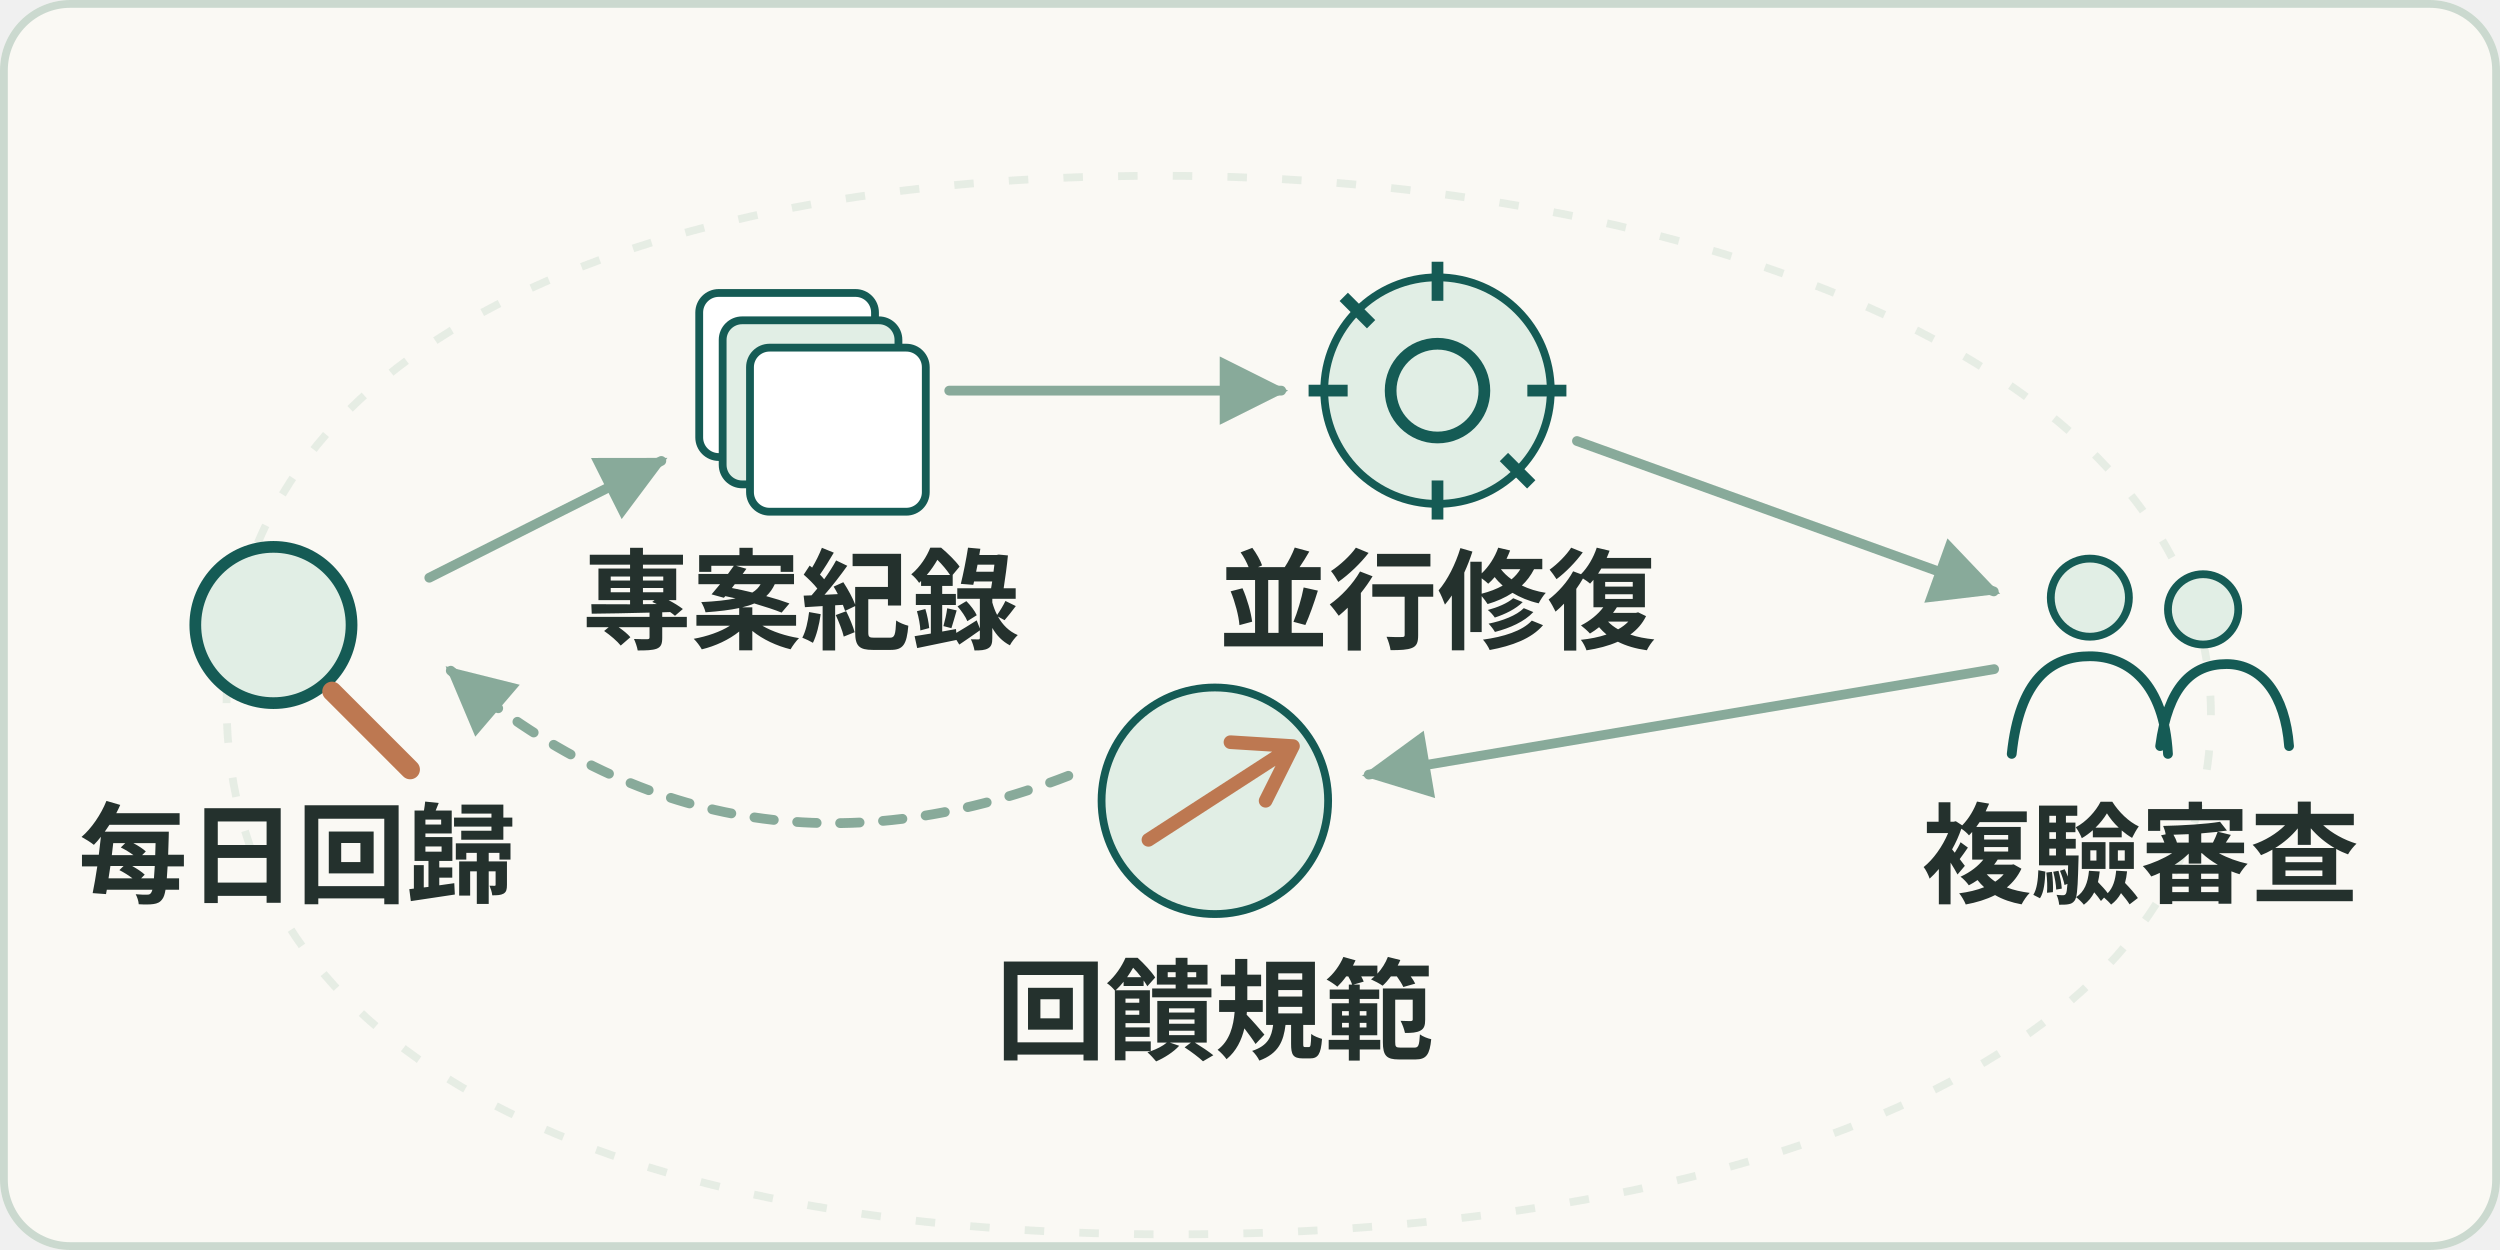
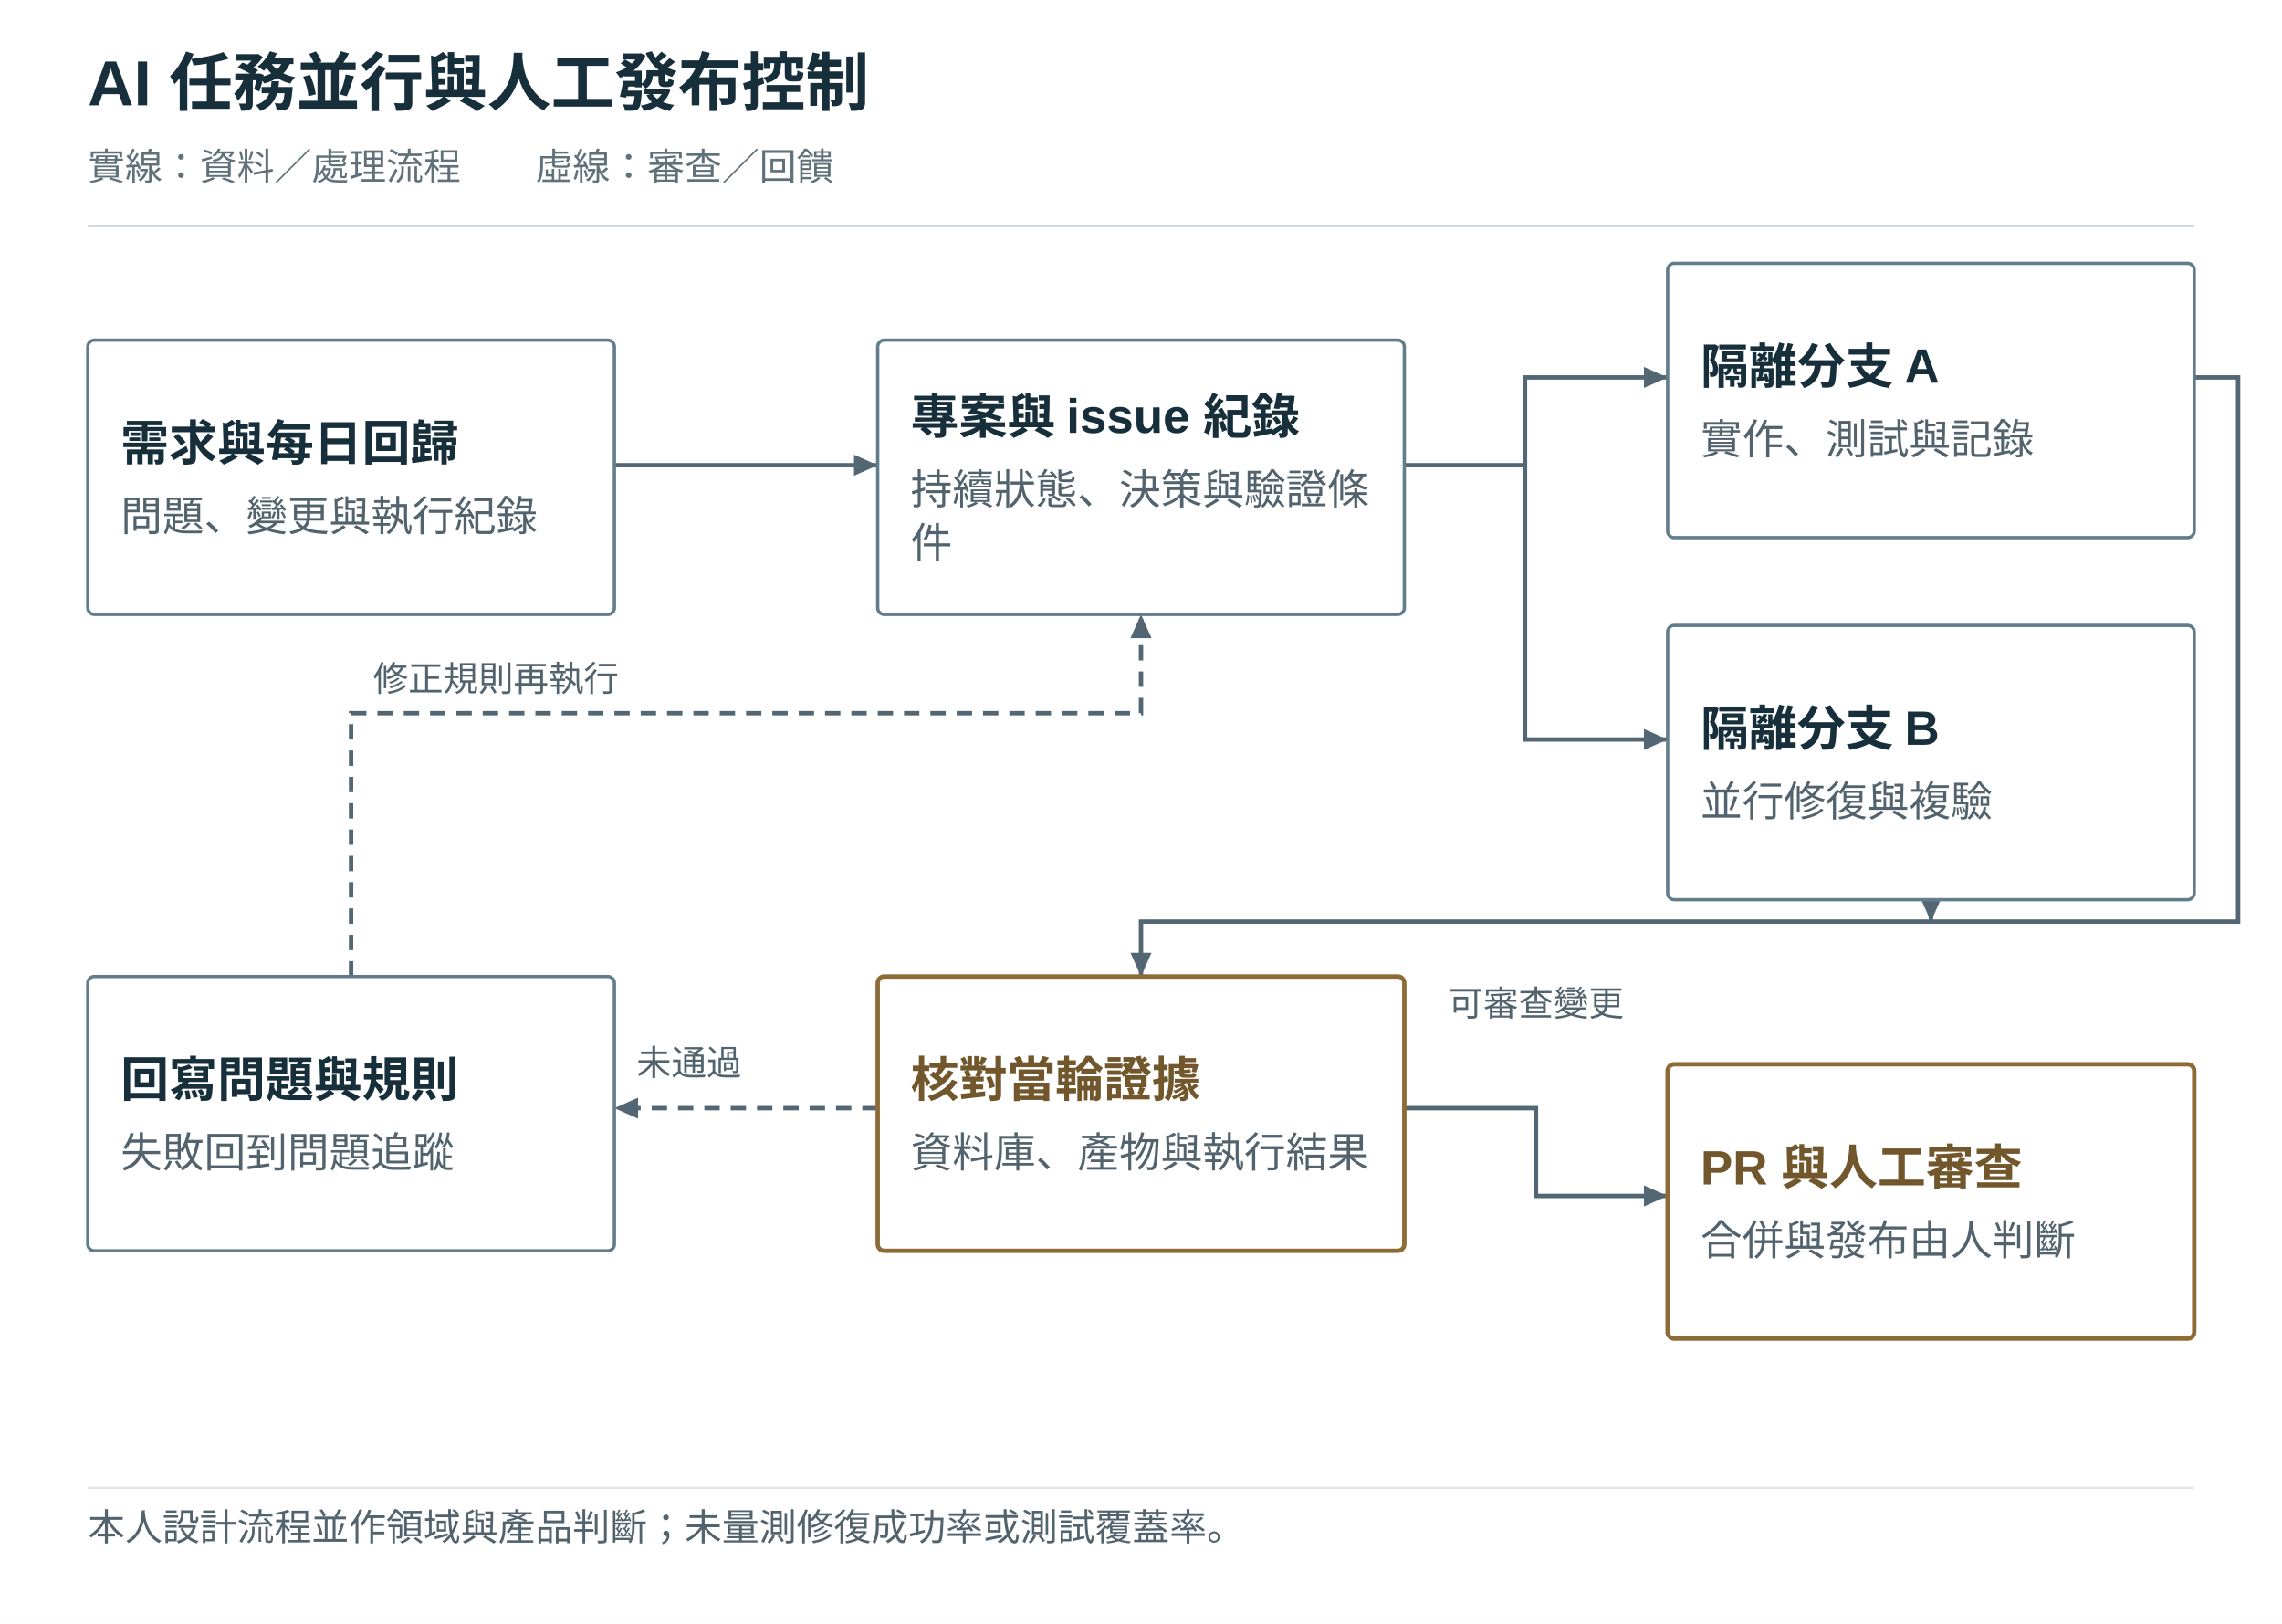
- <svg xmlns="http://www.w3.org/2000/svg" viewBox="0 0 640 320" role="img" aria-labelledby="title desc">
+ <svg xmlns="http://www.w3.org/2000/svg" viewBox="0 0 1040 740" role="img" aria-labelledby="title desc" lang="zh-Hant">
  <defs>
-     <marker id="arrow-ai-governance" viewBox="0 0 10 10" refX="9" refY="5" markerWidth="7" markerHeight="7" orient="auto-start-reverse">
-       <path d="M0 0L10 5 0 10Z" fill="#88aa9a" />
+     <marker id="ai-governance-zh" viewBox="0 0 10 10" refX="9" refY="5" markerWidth="6" markerHeight="6" orient="auto">
+       <path d="M0 1L9 5L0 9Z" fill="#526773" />
    </marker>
  </defs>
-   <rect width="640" height="320" rx="18" fill="#faf9f4" />
-   <rect x="1" y="1" width="638" height="318" rx="17" fill="none" stroke="#cbd9cf" stroke-width="2" />
-   <g opacity=".65">
-     <path d="M58 180c0-92 105-135 239-135s269 48 269 138-124 133-266 133S58 272 58 180Z" fill="none" stroke="#dce6dc" stroke-width="2" stroke-dasharray="5 9" />
-   </g>
-   <path d="M109.9 147.9 Q139.6 132.9 169.3 118.0" fill="none" stroke="#88aa9a" stroke-width="2.5" stroke-linecap="round" marker-end="url(#arrow-ai-governance)" />
-   <path d="M243.0 100.0 Q285.5 100.0 328.0 100.0" fill="none" stroke="#88aa9a" stroke-width="2.5" stroke-linecap="round" marker-end="url(#arrow-ai-governance)" />
-   <path d="M403.7 112.9 Q457.1 132.2 510.4 151.4" fill="none" stroke="#88aa9a" stroke-width="2.5" stroke-linecap="round" marker-end="url(#arrow-ai-governance)" />
-   <path d="M510.5 171.3 Q430.5 184.8 350.4 198.3" fill="none" stroke="#88aa9a" stroke-width="2.5" stroke-linecap="round" marker-end="url(#arrow-ai-governance)" />
-   <path d="M273.5 198.6 Q186.4 232.5 115.4 171.7" fill="none" stroke="#88aa9a" stroke-width="2.5" stroke-linecap="round" stroke-dasharray="5 6" marker-end="url(#arrow-ai-governance)" />
-   <g transform="translate(76 165)">
-     <circle cx="-6" cy="-5" r="20" fill="#e1eee5" stroke="#155b55" stroke-width="3" />
-     <path d="m9 12 20 20" stroke="#bd7851" stroke-width="5" stroke-linecap="round" />
-     <text x="0" y="64" text-anchor="middle" fill="#24312d" font-family="Noto Sans TC,Microsoft JhengHei,Arial,sans-serif" font-weight="700" font-size="28">每日回歸</text>
-   </g>
-   <g transform="translate(205 100)">
-     <rect x="-26" y="-25" width="45" height="42" rx="5" fill="#fff" stroke="#155b55" stroke-width="2" />
-     <rect x="-20" y="-18" width="45" height="42" rx="5" fill="#e1eee5" stroke="#155b55" stroke-width="2" />
-     <rect x="-13" y="-11" width="45" height="42" rx="5" fill="#fff" stroke="#155b55" stroke-width="2" />
-     <text x="0" y="64" text-anchor="middle" fill="#24312d" font-family="Noto Sans TC,Microsoft JhengHei,Arial,sans-serif" font-weight="700" font-size="28">專案紀錄</text>
-   </g>
-   <g transform="translate(368 100)">
-     <circle r="29" fill="#e1eee5" stroke="#155b55" stroke-width="2" />
-     <circle r="12" fill="none" stroke="#155b55" stroke-width="3" />
-     <path d="M0-23v-10M0 23v10M-23 0h-10M23 0h10M-17-17l-7-7M17 17l7 7" stroke="#155b55" stroke-width="3" />
-     <text x="0" y="64" text-anchor="middle" fill="#24312d" font-family="Noto Sans TC,Microsoft JhengHei,Arial,sans-serif" font-weight="700" font-size="28">並行修復</text>
-   </g>
-   <g transform="translate(548 165)">
-     <circle cx="-13" cy="-12" r="10" fill="#e1eee5" stroke="#155b55" stroke-width="2" />
-     <circle cx="16" cy="-9" r="9" fill="#e1eee5" stroke="#155b55" stroke-width="2" />
-     <path d="M-33 28c2-19 10-25 20-25s19 7 20 25M5 26c2-15 8-21 17-21s15 8 16 21" fill="none" stroke="#155b55" stroke-width="2.5" stroke-linecap="round" />
-     <text x="0" y="64" text-anchor="middle" fill="#24312d" font-family="Noto Sans TC,Microsoft JhengHei,Arial,sans-serif" font-weight="700" font-size="28">複驗審查</text>
-   </g>
-   <g transform="translate(311 205)">
-     <circle r="29" fill="#e1eee5" stroke="#155b55" stroke-width="2" />
-     <path d="M-17 10 17-12M4-15l16 1-7 14" fill="none" stroke="#bd7851" stroke-width="3.5" stroke-linecap="round" stroke-linejoin="round" />
-     <text x="0" y="64" text-anchor="middle" fill="#24312d" font-family="Noto Sans TC,Microsoft JhengHei,Arial,sans-serif" font-weight="700" font-size="28">回饋規範</text>
+   <rect width="1040" height="740" fill="#fff" />
+   <g font-family="Arial,Microsoft JhengHei,sans-serif">
+     <text x="40" y="48" fill="#172e3b" font-size="29" font-weight="600">
+       <tspan x="40" dy="0">AI 任務並行與人工發布控制</tspan>
+     </text>
+     <text x="40" y="82" fill="#61717a" font-size="17">
+       <tspan x="40" dy="0">實線：資料／處理流程　　虛線：審查／回饋</tspan>
+     </text>
+     <path d="M40 103H1000" stroke="#ccd5da" />
+     <path d="M280 212H400" fill="none" stroke="#526773" stroke-width="2" marker-end="url(#ai-governance-zh)" />
+     <path d="M640 212H695V172H760" fill="none" stroke="#526773" stroke-width="2" marker-end="url(#ai-governance-zh)" />
+     <path d="M695 212V337H760" fill="none" stroke="#526773" stroke-width="2" marker-end="url(#ai-governance-zh)" />
+     <path d="M1000 172H1020V420H520V445" fill="none" stroke="#526773" stroke-width="2" marker-end="url(#ai-governance-zh)" />
+     <path d="M880 390V420" fill="none" stroke="#526773" stroke-width="2" marker-end="url(#ai-governance-zh)" />
+     <path d="M640 505H700V545H760" fill="none" stroke="#526773" stroke-width="2" marker-end="url(#ai-governance-zh)" />
+     <path d="M400 505H280" fill="none" stroke="#526773" stroke-width="2" stroke-dasharray="7 5" marker-end="url(#ai-governance-zh)" />
+     <path d="M160 445V325H520V280" fill="none" stroke="#526773" stroke-width="2" stroke-dasharray="7 5" marker-end="url(#ai-governance-zh)" />
+     <rect x="40" y="155" width="240" height="125" rx="3" fill="#fff" stroke="#617d8c" stroke-width="1.5" />
+     <text x="55" y="209.76" fill="#172e3b" font-size="22" font-weight="600">
+       <tspan x="55" dy="0">需求與每日回歸</tspan>
+     </text>
+     <text x="55" y="241.92" fill="#52636d" font-size="19">
+       <tspan x="55" dy="0">問題、變更與執行紀錄</tspan>
+     </text>
+     <rect x="400" y="155" width="240" height="125" rx="3" fill="#fff" stroke="#617d8c" stroke-width="1.5" />
+     <text x="415" y="197.6" fill="#172e3b" font-size="22" font-weight="600">
+       <tspan x="415" dy="0">專案與 issue 紀錄</tspan>
+     </text>
+     <text x="415" y="229.76" fill="#52636d" font-size="19">
+       <tspan x="415" dy="0">持續狀態、決策與驗證條</tspan>
+       <tspan x="415" dy="24.32">件</tspan>
+     </text>
+     <rect x="760" y="120" width="240" height="125" rx="3" fill="#fff" stroke="#617d8c" stroke-width="1.5" />
+     <text x="775" y="174.76" fill="#172e3b" font-size="22" font-weight="600">
+       <tspan x="775" dy="0">隔離分支 A</tspan>
+     </text>
+     <text x="775" y="206.92" fill="#52636d" font-size="19">
+       <tspan x="775" dy="0">實作、測試與記錄</tspan>
+     </text>
+     <rect x="760" y="285" width="240" height="125" rx="3" fill="#fff" stroke="#617d8c" stroke-width="1.5" />
+     <text x="775" y="339.76" fill="#172e3b" font-size="22" font-weight="600">
+       <tspan x="775" dy="0">隔離分支 B</tspan>
+     </text>
+     <text x="775" y="371.92" fill="#52636d" font-size="19">
+       <tspan x="775" dy="0">並行修復與複驗</tspan>
+     </text>
+     <rect x="400" y="445" width="240" height="125" rx="3" fill="#fff" stroke="#8c6b37" stroke-width="2" />
+     <text x="415" y="499.76" fill="#71572b" font-size="22" font-weight="600">
+       <tspan x="415" dy="0">核對當輪證據</tspan>
+     </text>
+     <text x="415" y="531.92" fill="#52636d" font-size="19">
+       <tspan x="415" dy="0">資料庫、產物與執行結果</tspan>
+     </text>
+     <rect x="760" y="485" width="240" height="125" rx="3" fill="#fff" stroke="#8c6b37" stroke-width="2" />
+     <text x="775" y="539.76" fill="#71572b" font-size="22" font-weight="600">
+       <tspan x="775" dy="0">PR 與人工審查</tspan>
+     </text>
+     <text x="775" y="571.92" fill="#52636d" font-size="19">
+       <tspan x="775" dy="0">合併與發布由人判斷</tspan>
+     </text>
+     <rect x="40" y="445" width="240" height="125" rx="3" fill="#fff" stroke="#617d8c" stroke-width="1.5" />
+     <text x="55" y="499.76" fill="#172e3b" font-size="22" font-weight="600">
+       <tspan x="55" dy="0">回寫問題與規則</tspan>
+     </text>
+     <text x="55" y="531.92" fill="#52636d" font-size="19">
+       <tspan x="55" dy="0">失敗回到問題追蹤</tspan>
+     </text>
+     <rect x="656" y="446" width="92" height="23.48" fill="#fff" />
+     <text x="660" y="463" fill="#52636d" font-size="16">
+       <tspan x="660" dy="0">可審查變更</tspan>
+     </text>
+     <rect x="286" y="473" width="60" height="23.48" fill="#fff" />
+     <text x="290" y="490" fill="#52636d" font-size="16">
+       <tspan x="290" dy="0">未通過</tspan>
+     </text>
+     <rect x="166" y="298" width="124" height="23.48" fill="#fff" />
+     <text x="170" y="315" fill="#52636d" font-size="16">
+       <tspan x="170" dy="0">修正規則再執行</tspan>
+     </text>
+     <path d="M40 678H1000" stroke="#e0e5e8" />
+     <text x="40" y="702" fill="#52636d" font-size="17">
+       <tspan x="40" dy="0">本人設計流程並作領域與產品判斷；未量測修復成功率或測試覆蓋率。</tspan>
+     </text>
  </g>
</svg>
